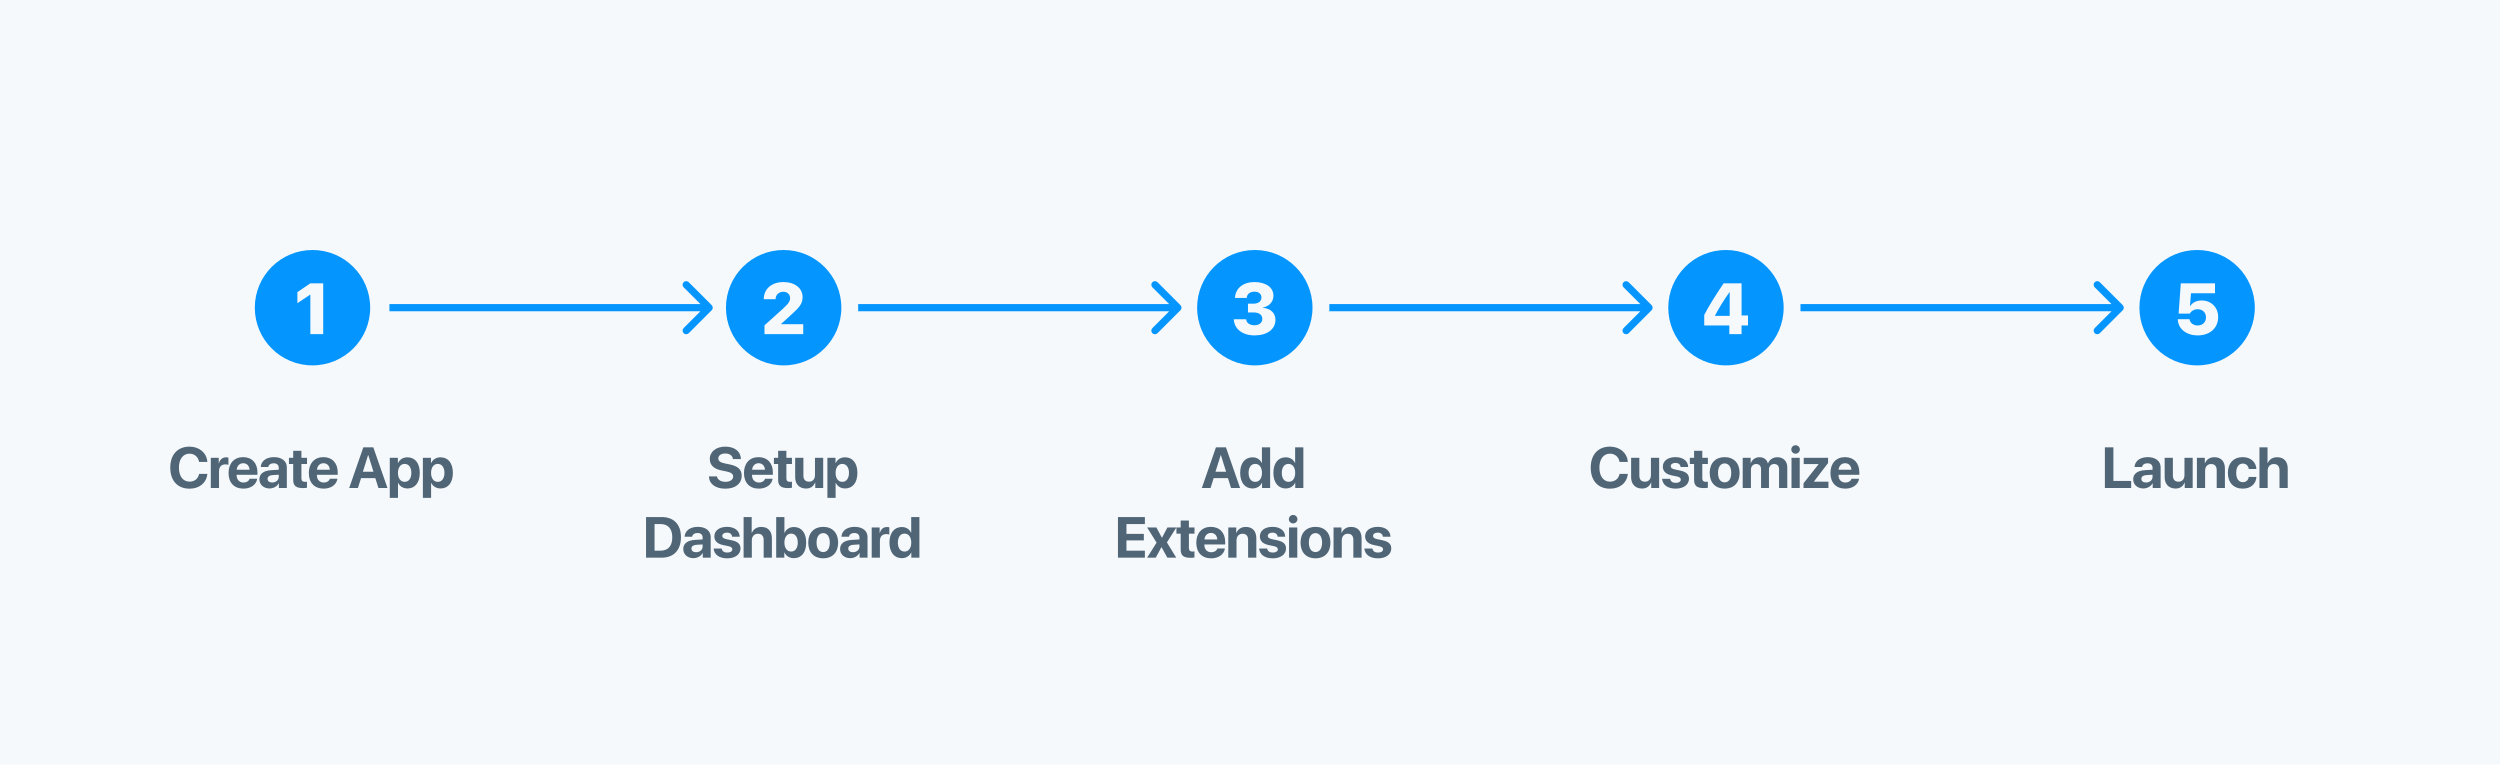
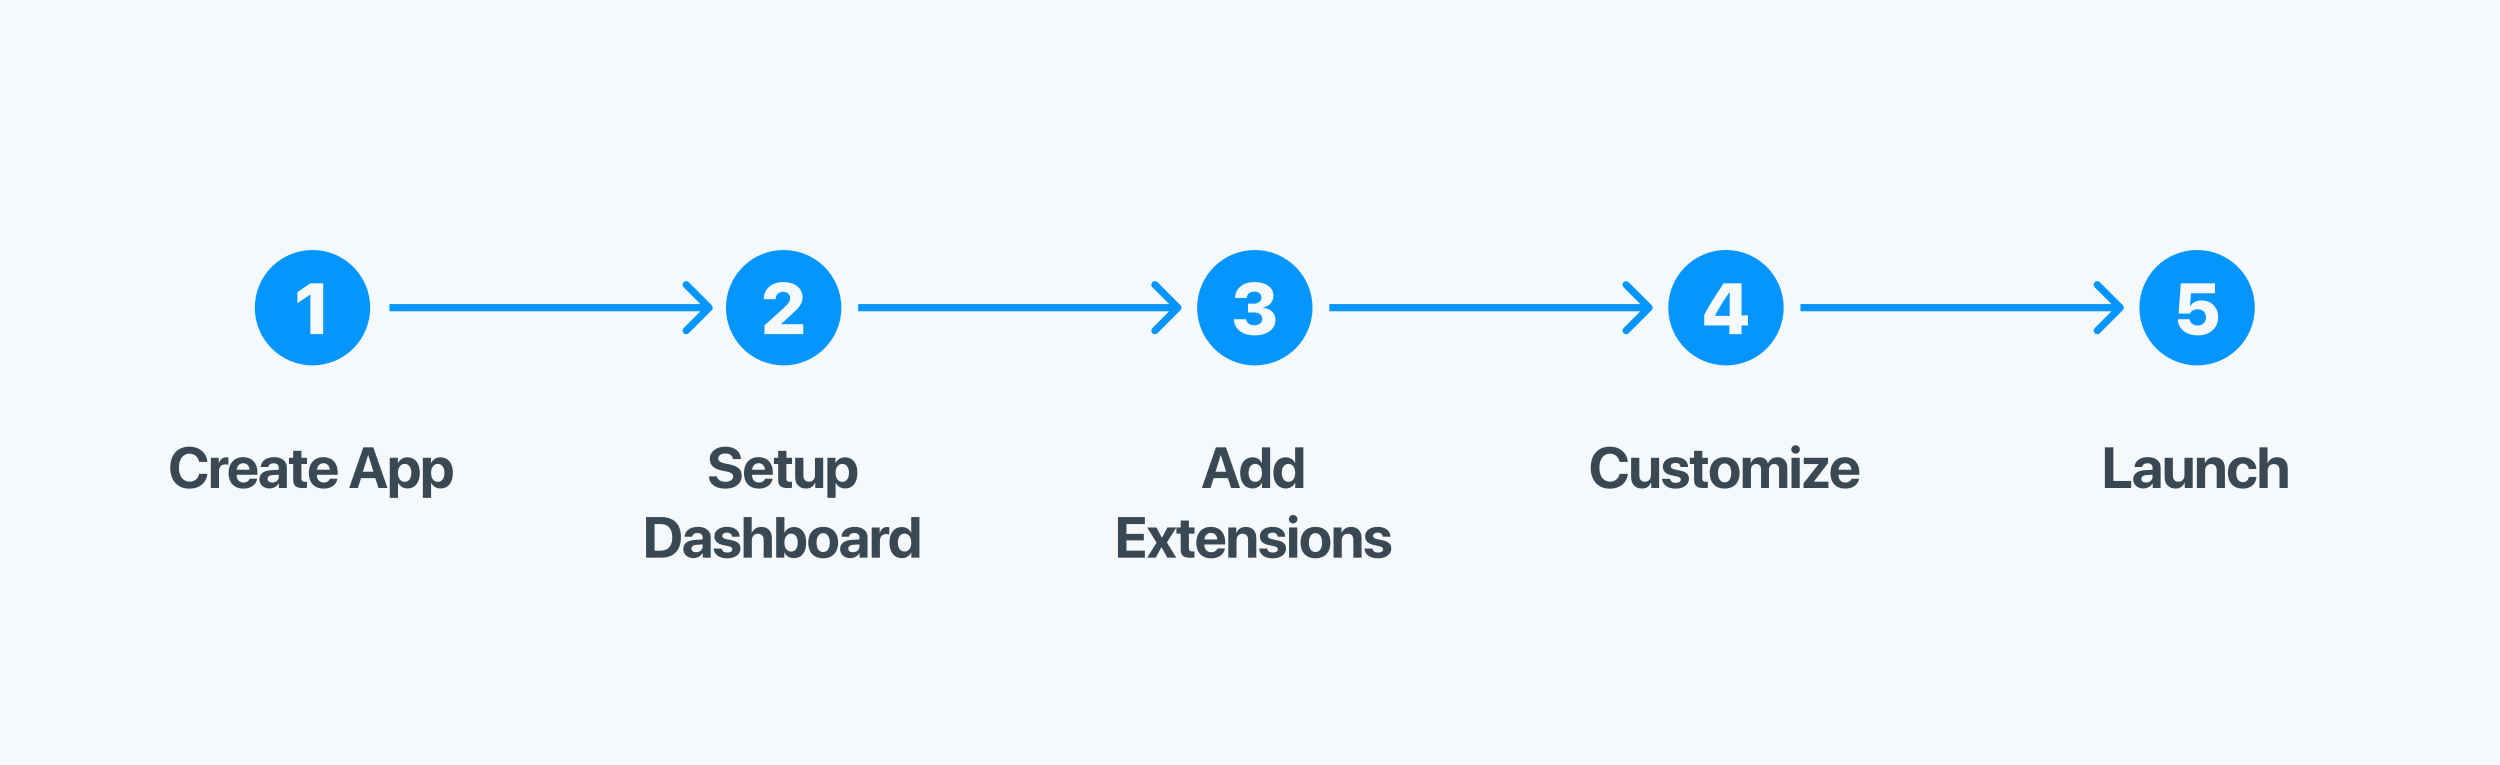
<svg xmlns="http://www.w3.org/2000/svg" width="1040" height="318" viewBox="0 0 1040 318" fill="none">
  <rect width="1040" height="318" fill="#F6F9FC" />
-   <path d="M78.832 203.293C82.98 203.293 85.875 200.902 86.273 197.129H82.828C82.453 199.133 80.941 200.363 78.844 200.363C76.137 200.363 74.437 198.137 74.437 194.527C74.437 190.965 76.16 188.727 78.832 188.727C80.894 188.727 82.488 190.086 82.816 192.16H86.262C85.992 188.375 82.898 185.797 78.832 185.797C73.933 185.797 70.828 189.09 70.828 194.539C70.828 200 73.91 203.293 78.832 203.293ZM87.692 203H91.114V195.98C91.114 194.211 92.098 193.18 93.785 193.18C94.278 193.18 94.746 193.262 95.028 193.379V190.367C94.793 190.297 94.453 190.238 94.055 190.238C92.578 190.238 91.512 191.105 91.067 192.699H90.996V190.438H87.692V203ZM101.169 192.699C102.692 192.699 103.735 193.801 103.805 195.406H98.473C98.591 193.836 99.669 192.699 101.169 192.699ZM103.852 199.156C103.536 200.117 102.575 200.738 101.321 200.738C99.575 200.738 98.438 199.508 98.438 197.715V197.504H107.098V196.461C107.098 192.641 104.79 190.168 101.134 190.168C97.419 190.168 95.075 192.77 95.075 196.777C95.075 200.797 97.395 203.27 101.263 203.27C104.368 203.27 106.618 201.617 106.993 199.156H103.852ZM113.24 200.727C112.079 200.727 111.306 200.141 111.306 199.203C111.306 198.312 112.033 197.738 113.31 197.645L115.958 197.48V198.395C115.958 199.754 114.728 200.727 113.24 200.727ZM112.115 203.199C113.685 203.199 115.243 202.414 115.947 201.078H116.017V203H119.322V194.363C119.322 191.832 117.224 190.168 114.001 190.168C110.673 190.168 108.599 191.844 108.47 194.281H111.599C111.763 193.355 112.572 192.723 113.849 192.723C115.138 192.723 115.958 193.402 115.958 194.574V195.406L112.794 195.594C109.665 195.781 107.908 197.105 107.908 199.391C107.908 201.652 109.724 203.199 112.115 203.199ZM121.97 187.543V190.438H120.201V193.016H121.97V199.613C121.97 202.062 123.119 203.047 126.072 203.047C126.763 203.047 127.349 202.988 127.701 202.906V200.387C127.49 200.422 127.174 200.445 126.869 200.445C125.861 200.445 125.392 199.988 125.392 199.027V193.016H127.713V190.438H125.392V187.543H121.97ZM134.557 192.699C136.08 192.699 137.123 193.801 137.194 195.406H131.862C131.979 193.836 133.057 192.699 134.557 192.699ZM137.24 199.156C136.924 200.117 135.963 200.738 134.709 200.738C132.963 200.738 131.826 199.508 131.826 197.715V197.504H140.487V196.461C140.487 192.641 138.178 190.168 134.522 190.168C130.807 190.168 128.463 192.77 128.463 196.777C128.463 200.797 130.783 203.27 134.651 203.27C137.756 203.27 140.006 201.617 140.381 199.156H137.24ZM157.421 203H161.183L155.3 186.09H151.14L145.269 203H148.902L150.191 198.898H156.132L157.421 203ZM153.12 189.324H153.202L155.37 196.25H150.952L153.12 189.324ZM169.48 190.238C167.664 190.238 166.269 191.152 165.59 192.629H165.519V190.438H162.144V207.102H165.566V200.891H165.636C166.304 202.309 167.711 203.199 169.539 203.199C172.679 203.199 174.625 200.762 174.625 196.719C174.625 192.664 172.668 190.238 169.48 190.238ZM168.332 200.445C166.656 200.445 165.554 198.992 165.554 196.719C165.554 194.469 166.656 192.98 168.332 192.98C170.043 192.98 171.121 194.445 171.121 196.719C171.121 199.004 170.043 200.445 168.332 200.445ZM183.25 190.238C181.434 190.238 180.039 191.152 179.36 192.629H179.289V190.438H175.914V207.102H179.336V200.891H179.406C180.074 202.309 181.481 203.199 183.309 203.199C186.449 203.199 188.395 200.762 188.395 196.719C188.395 192.664 186.438 190.238 183.25 190.238ZM182.102 200.445C180.426 200.445 179.324 198.992 179.324 196.719C179.324 194.469 180.426 192.98 182.102 192.98C183.813 192.98 184.891 194.445 184.891 196.719C184.891 199.004 183.813 200.445 182.102 200.445Z" fill="#506677" />
+   <path d="M78.832 203.293C82.98 203.293 85.875 200.902 86.273 197.129H82.828C82.453 199.133 80.941 200.363 78.844 200.363C76.137 200.363 74.437 198.137 74.437 194.527C74.437 190.965 76.16 188.727 78.832 188.727C80.894 188.727 82.488 190.086 82.816 192.16H86.262C85.992 188.375 82.898 185.797 78.832 185.797C73.933 185.797 70.828 189.09 70.828 194.539C70.828 200 73.91 203.293 78.832 203.293ZM87.692 203H91.114V195.98C91.114 194.211 92.098 193.18 93.785 193.18C94.278 193.18 94.746 193.262 95.028 193.379V190.367C94.793 190.297 94.453 190.238 94.055 190.238C92.578 190.238 91.512 191.105 91.067 192.699H90.996V190.438H87.692V203ZM101.169 192.699C102.692 192.699 103.735 193.801 103.805 195.406H98.473C98.591 193.836 99.669 192.699 101.169 192.699ZM103.852 199.156C103.536 200.117 102.575 200.738 101.321 200.738C99.575 200.738 98.438 199.508 98.438 197.715V197.504H107.098V196.461C107.098 192.641 104.79 190.168 101.134 190.168C97.419 190.168 95.075 192.77 95.075 196.777C95.075 200.797 97.395 203.27 101.263 203.27C104.368 203.27 106.618 201.617 106.993 199.156H103.852ZM113.24 200.727C112.079 200.727 111.306 200.141 111.306 199.203C111.306 198.312 112.033 197.738 113.31 197.645L115.958 197.48V198.395C115.958 199.754 114.728 200.727 113.24 200.727ZM112.115 203.199C113.685 203.199 115.243 202.414 115.947 201.078H116.017V203H119.322V194.363C119.322 191.832 117.224 190.168 114.001 190.168C110.673 190.168 108.599 191.844 108.47 194.281H111.599C111.763 193.355 112.572 192.723 113.849 192.723C115.138 192.723 115.958 193.402 115.958 194.574V195.406L112.794 195.594C109.665 195.781 107.908 197.105 107.908 199.391C107.908 201.652 109.724 203.199 112.115 203.199ZM121.97 187.543V190.438H120.201V193.016H121.97V199.613C121.97 202.062 123.119 203.047 126.072 203.047C126.763 203.047 127.349 202.988 127.701 202.906V200.387C127.49 200.422 127.174 200.445 126.869 200.445C125.861 200.445 125.392 199.988 125.392 199.027V193.016H127.713V190.438H125.392V187.543H121.97ZM134.557 192.699C136.08 192.699 137.123 193.801 137.194 195.406H131.862C131.979 193.836 133.057 192.699 134.557 192.699ZM137.24 199.156C136.924 200.117 135.963 200.738 134.709 200.738C132.963 200.738 131.826 199.508 131.826 197.715V197.504H140.487V196.461C140.487 192.641 138.178 190.168 134.522 190.168C130.807 190.168 128.463 192.77 128.463 196.777C128.463 200.797 130.783 203.27 134.651 203.27C137.756 203.27 140.006 201.617 140.381 199.156H137.24ZM157.421 203H161.183L155.3 186.09H151.14L145.269 203H148.902L150.191 198.898H156.132L157.421 203ZM153.12 189.324H153.202L155.37 196.25H150.952L153.12 189.324ZM169.48 190.238C167.664 190.238 166.269 191.152 165.59 192.629H165.519V190.438H162.144V207.102H165.566V200.891H165.636C166.304 202.309 167.711 203.199 169.539 203.199C172.679 203.199 174.625 200.762 174.625 196.719C174.625 192.664 172.668 190.238 169.48 190.238ZM168.332 200.445C166.656 200.445 165.554 198.992 165.554 196.719C165.554 194.469 166.656 192.98 168.332 192.98C170.043 192.98 171.121 194.445 171.121 196.719C171.121 199.004 170.043 200.445 168.332 200.445ZM183.25 190.238C181.434 190.238 180.039 191.152 179.36 192.629H179.289V190.438H175.914V207.102H179.336V200.891H179.406C180.074 202.309 181.481 203.199 183.309 203.199C186.449 203.199 188.395 200.762 188.395 196.719C188.395 192.664 186.438 190.238 183.25 190.238ZM182.102 200.445C180.426 200.445 179.324 198.992 179.324 196.719C179.324 194.469 180.426 192.98 182.102 192.98C183.813 192.98 184.891 194.445 184.891 196.719C184.891 199.004 183.813 200.445 182.102 200.445Z" fill="#3a4854" />
  <circle cx="130" cy="128" r="24" fill="#0495FE" />
  <path d="M129.106 139H134.453V117.862H129.092L123.716 121.524V126.124L129.004 122.579H129.106V139Z" fill="#F6F9FC" />
-   <path d="M294.907 198.172C295.013 201.359 297.696 203.293 301.727 203.293C305.958 203.293 308.548 201.195 308.548 197.891C308.548 195.324 306.989 193.883 303.415 193.168L301.622 192.805C299.63 192.406 298.809 191.762 298.809 190.719C298.809 189.477 299.981 188.656 301.727 188.656C303.509 188.656 304.763 189.523 304.88 190.965H308.22C308.161 187.859 305.677 185.797 301.727 185.797C297.966 185.797 295.27 187.848 295.27 190.941C295.27 193.461 296.923 195.078 300.298 195.746L302.079 196.098C304.2 196.531 304.997 197.164 304.997 198.277C304.997 199.52 303.708 200.434 301.821 200.434C299.899 200.434 298.47 199.59 298.247 198.172H294.907ZM315.579 192.699C317.103 192.699 318.146 193.801 318.216 195.406H312.884C313.001 193.836 314.079 192.699 315.579 192.699ZM318.263 199.156C317.947 200.117 316.986 200.738 315.732 200.738C313.986 200.738 312.849 199.508 312.849 197.715V197.504H321.509V196.461C321.509 192.641 319.2 190.168 315.544 190.168C311.829 190.168 309.486 192.77 309.486 196.777C309.486 200.797 311.806 203.27 315.673 203.27C318.779 203.27 321.029 201.617 321.404 199.156H318.263ZM323.713 187.543V190.438H321.943V193.016H323.713V199.613C323.713 202.062 324.861 203.047 327.814 203.047C328.506 203.047 329.092 202.988 329.443 202.906V200.387C329.232 200.422 328.916 200.445 328.611 200.445C327.603 200.445 327.135 199.988 327.135 199.027V193.016H329.455V190.438H327.135V187.543H323.713ZM342.451 190.438H339.03V197.633C339.03 199.297 338.08 200.387 336.557 200.387C335.045 200.387 334.213 199.496 334.213 197.82V190.438H330.791V198.535C330.791 201.465 332.596 203.234 335.315 203.234C337.213 203.234 338.455 202.32 339.076 200.738H339.147V203H342.451V190.438ZM351.534 190.238C349.717 190.238 348.323 191.152 347.643 192.629H347.573V190.438H344.198V207.102H347.62V200.891H347.69C348.358 202.309 349.764 203.199 351.592 203.199C354.733 203.199 356.678 200.762 356.678 196.719C356.678 192.664 354.721 190.238 351.534 190.238ZM350.385 200.445C348.71 200.445 347.608 198.992 347.608 196.719C347.608 194.469 348.71 192.98 350.385 192.98C352.096 192.98 353.175 194.445 353.175 196.719C353.175 199.004 352.096 200.445 350.385 200.445ZM268.756 215.09V232H275.213C280.287 232 283.275 228.848 283.275 223.48C283.275 218.113 280.287 215.09 275.213 215.09H268.756ZM272.295 218.008H274.791C277.908 218.008 279.666 219.953 279.666 223.492C279.666 227.148 277.955 229.07 274.791 229.07H272.295V218.008ZM289.569 229.727C288.409 229.727 287.635 229.141 287.635 228.203C287.635 227.312 288.362 226.738 289.639 226.645L292.288 226.48V227.395C292.288 228.754 291.057 229.727 289.569 229.727ZM288.444 232.199C290.014 232.199 291.573 231.414 292.276 230.078H292.346V232H295.651V223.363C295.651 220.832 293.553 219.168 290.331 219.168C287.002 219.168 284.928 220.844 284.799 223.281H287.928C288.092 222.355 288.901 221.723 290.178 221.723C291.467 221.723 292.288 222.402 292.288 223.574V224.406L289.124 224.594C285.995 224.781 284.237 226.105 284.237 228.391C284.237 230.652 286.053 232.199 288.444 232.199ZM297.175 223.129C297.175 225.016 298.405 226.234 300.831 226.75L302.976 227.195C304.206 227.477 304.64 227.852 304.64 228.52C304.64 229.34 303.843 229.867 302.554 229.867C301.194 229.867 300.409 229.281 300.198 228.18H296.858C297.081 230.652 299.085 232.27 302.554 232.27C305.788 232.27 308.05 230.641 308.05 228.168C308.05 226.328 306.972 225.297 304.347 224.746L302.202 224.289C300.937 224.02 300.468 223.586 300.468 222.941C300.468 222.109 301.253 221.57 302.437 221.57C303.702 221.57 304.464 222.262 304.569 223.281H307.722C307.651 220.82 305.659 219.168 302.437 219.168C299.237 219.168 297.175 220.738 297.175 223.129ZM309.339 232H312.761V224.828C312.761 223.176 313.71 222.039 315.328 222.039C316.886 222.039 317.683 223.023 317.683 224.641V232H321.105V223.914C321.105 221.008 319.511 219.203 316.722 219.203C314.812 219.203 313.441 220.094 312.773 221.676H312.703V215.09H309.339V232ZM330.281 232.199C333.445 232.199 335.379 229.762 335.379 225.719C335.379 221.664 333.434 219.238 330.27 219.238C328.477 219.238 327.082 220.129 326.391 221.617H326.32V215.09H322.898V232H326.273V229.844H326.344C327.035 231.309 328.441 232.199 330.281 232.199ZM329.098 221.98C330.797 221.98 331.875 223.434 331.875 225.719C331.875 228.016 330.809 229.445 329.098 229.445C327.434 229.445 326.309 227.992 326.309 225.719C326.309 223.469 327.445 221.98 329.098 221.98ZM342.446 232.27C346.243 232.27 348.668 229.844 348.668 225.707C348.668 221.629 346.207 219.168 342.446 219.168C338.684 219.168 336.223 221.641 336.223 225.707C336.223 229.832 338.649 232.27 342.446 232.27ZM342.446 229.656C340.758 229.656 339.692 228.238 339.692 225.719C339.692 223.223 340.782 221.781 342.446 221.781C344.11 221.781 345.188 223.223 345.188 225.719C345.188 228.238 344.122 229.656 342.446 229.656ZM354.81 229.727C353.649 229.727 352.876 229.141 352.876 228.203C352.876 227.312 353.603 226.738 354.88 226.645L357.528 226.48V227.395C357.528 228.754 356.298 229.727 354.81 229.727ZM353.685 232.199C355.255 232.199 356.813 231.414 357.517 230.078H357.587V232H360.892V223.363C360.892 220.832 358.794 219.168 355.571 219.168C352.243 219.168 350.169 220.844 350.04 223.281H353.169C353.333 222.355 354.142 221.723 355.419 221.723C356.708 221.723 357.528 222.402 357.528 223.574V224.406L354.364 224.594C351.235 224.781 349.478 226.105 349.478 228.391C349.478 230.652 351.294 232.199 353.685 232.199ZM362.626 232H366.048V224.98C366.048 223.211 367.033 222.18 368.72 222.18C369.212 222.18 369.681 222.262 369.962 222.379V219.367C369.728 219.297 369.388 219.238 368.99 219.238C367.513 219.238 366.447 220.105 366.001 221.699H365.931V219.438H362.626V232ZM375.131 232.199C376.982 232.199 378.435 231.227 379.045 229.844H379.103V232H382.478V215.09H379.057V221.594H378.986C378.377 220.199 376.971 219.238 375.154 219.238C372.002 219.238 370.01 221.711 370.01 225.695C370.01 229.715 371.99 232.199 375.131 232.199ZM376.291 221.98C377.99 221.98 379.08 223.434 379.08 225.719C379.08 228.016 377.99 229.445 376.291 229.445C374.568 229.445 373.514 228.027 373.514 225.719C373.514 223.422 374.568 221.98 376.291 221.98Z" fill="#506677" />
+   <path d="M294.907 198.172C295.013 201.359 297.696 203.293 301.727 203.293C305.958 203.293 308.548 201.195 308.548 197.891C308.548 195.324 306.989 193.883 303.415 193.168L301.622 192.805C299.63 192.406 298.809 191.762 298.809 190.719C298.809 189.477 299.981 188.656 301.727 188.656C303.509 188.656 304.763 189.523 304.88 190.965H308.22C308.161 187.859 305.677 185.797 301.727 185.797C297.966 185.797 295.27 187.848 295.27 190.941C295.27 193.461 296.923 195.078 300.298 195.746L302.079 196.098C304.2 196.531 304.997 197.164 304.997 198.277C304.997 199.52 303.708 200.434 301.821 200.434C299.899 200.434 298.47 199.59 298.247 198.172H294.907ZM315.579 192.699C317.103 192.699 318.146 193.801 318.216 195.406H312.884C313.001 193.836 314.079 192.699 315.579 192.699ZM318.263 199.156C317.947 200.117 316.986 200.738 315.732 200.738C313.986 200.738 312.849 199.508 312.849 197.715V197.504H321.509V196.461C321.509 192.641 319.2 190.168 315.544 190.168C311.829 190.168 309.486 192.77 309.486 196.777C309.486 200.797 311.806 203.27 315.673 203.27C318.779 203.27 321.029 201.617 321.404 199.156H318.263ZM323.713 187.543V190.438H321.943V193.016H323.713V199.613C323.713 202.062 324.861 203.047 327.814 203.047C328.506 203.047 329.092 202.988 329.443 202.906V200.387C329.232 200.422 328.916 200.445 328.611 200.445C327.603 200.445 327.135 199.988 327.135 199.027V193.016H329.455V190.438H327.135V187.543H323.713ZM342.451 190.438H339.03V197.633C339.03 199.297 338.08 200.387 336.557 200.387C335.045 200.387 334.213 199.496 334.213 197.82V190.438H330.791V198.535C330.791 201.465 332.596 203.234 335.315 203.234C337.213 203.234 338.455 202.32 339.076 200.738H339.147V203H342.451V190.438ZM351.534 190.238C349.717 190.238 348.323 191.152 347.643 192.629H347.573V190.438H344.198V207.102H347.62V200.891H347.69C348.358 202.309 349.764 203.199 351.592 203.199C354.733 203.199 356.678 200.762 356.678 196.719C356.678 192.664 354.721 190.238 351.534 190.238ZM350.385 200.445C348.71 200.445 347.608 198.992 347.608 196.719C347.608 194.469 348.71 192.98 350.385 192.98C352.096 192.98 353.175 194.445 353.175 196.719C353.175 199.004 352.096 200.445 350.385 200.445ZM268.756 215.09V232H275.213C280.287 232 283.275 228.848 283.275 223.48C283.275 218.113 280.287 215.09 275.213 215.09H268.756ZM272.295 218.008H274.791C277.908 218.008 279.666 219.953 279.666 223.492C279.666 227.148 277.955 229.07 274.791 229.07H272.295V218.008ZM289.569 229.727C288.409 229.727 287.635 229.141 287.635 228.203C287.635 227.312 288.362 226.738 289.639 226.645L292.288 226.48V227.395C292.288 228.754 291.057 229.727 289.569 229.727ZM288.444 232.199C290.014 232.199 291.573 231.414 292.276 230.078H292.346V232H295.651V223.363C295.651 220.832 293.553 219.168 290.331 219.168C287.002 219.168 284.928 220.844 284.799 223.281H287.928C288.092 222.355 288.901 221.723 290.178 221.723C291.467 221.723 292.288 222.402 292.288 223.574V224.406L289.124 224.594C285.995 224.781 284.237 226.105 284.237 228.391C284.237 230.652 286.053 232.199 288.444 232.199ZM297.175 223.129C297.175 225.016 298.405 226.234 300.831 226.75L302.976 227.195C304.206 227.477 304.64 227.852 304.64 228.52C304.64 229.34 303.843 229.867 302.554 229.867C301.194 229.867 300.409 229.281 300.198 228.18H296.858C297.081 230.652 299.085 232.27 302.554 232.27C305.788 232.27 308.05 230.641 308.05 228.168C308.05 226.328 306.972 225.297 304.347 224.746L302.202 224.289C300.937 224.02 300.468 223.586 300.468 222.941C300.468 222.109 301.253 221.57 302.437 221.57C303.702 221.57 304.464 222.262 304.569 223.281H307.722C307.651 220.82 305.659 219.168 302.437 219.168C299.237 219.168 297.175 220.738 297.175 223.129ZM309.339 232H312.761V224.828C312.761 223.176 313.71 222.039 315.328 222.039C316.886 222.039 317.683 223.023 317.683 224.641V232H321.105V223.914C321.105 221.008 319.511 219.203 316.722 219.203C314.812 219.203 313.441 220.094 312.773 221.676H312.703V215.09H309.339V232ZM330.281 232.199C333.445 232.199 335.379 229.762 335.379 225.719C335.379 221.664 333.434 219.238 330.27 219.238C328.477 219.238 327.082 220.129 326.391 221.617H326.32V215.09H322.898V232H326.273V229.844H326.344C327.035 231.309 328.441 232.199 330.281 232.199ZM329.098 221.98C330.797 221.98 331.875 223.434 331.875 225.719C331.875 228.016 330.809 229.445 329.098 229.445C327.434 229.445 326.309 227.992 326.309 225.719C326.309 223.469 327.445 221.98 329.098 221.98ZM342.446 232.27C346.243 232.27 348.668 229.844 348.668 225.707C348.668 221.629 346.207 219.168 342.446 219.168C338.684 219.168 336.223 221.641 336.223 225.707C336.223 229.832 338.649 232.27 342.446 232.27ZM342.446 229.656C340.758 229.656 339.692 228.238 339.692 225.719C339.692 223.223 340.782 221.781 342.446 221.781C344.11 221.781 345.188 223.223 345.188 225.719C345.188 228.238 344.122 229.656 342.446 229.656ZM354.81 229.727C353.649 229.727 352.876 229.141 352.876 228.203C352.876 227.312 353.603 226.738 354.88 226.645L357.528 226.48V227.395C357.528 228.754 356.298 229.727 354.81 229.727ZM353.685 232.199C355.255 232.199 356.813 231.414 357.517 230.078H357.587V232H360.892V223.363C360.892 220.832 358.794 219.168 355.571 219.168C352.243 219.168 350.169 220.844 350.04 223.281H353.169C353.333 222.355 354.142 221.723 355.419 221.723C356.708 221.723 357.528 222.402 357.528 223.574V224.406L354.364 224.594C351.235 224.781 349.478 226.105 349.478 228.391C349.478 230.652 351.294 232.199 353.685 232.199ZM362.626 232H366.048V224.98C366.048 223.211 367.033 222.18 368.72 222.18C369.212 222.18 369.681 222.262 369.962 222.379V219.367C369.728 219.297 369.388 219.238 368.99 219.238C367.513 219.238 366.447 220.105 366.001 221.699H365.931V219.438H362.626V232ZM375.131 232.199C376.982 232.199 378.435 231.227 379.045 229.844H379.103V232H382.478V215.09H379.057V221.594H378.986C378.377 220.199 376.971 219.238 375.154 219.238C372.002 219.238 370.01 221.711 370.01 225.695C370.01 229.715 371.99 232.199 375.131 232.199ZM376.291 221.98C377.99 221.98 379.08 223.434 379.08 225.719C379.08 228.016 377.99 229.445 376.291 229.445C374.568 229.445 373.514 228.027 373.514 225.719C373.514 223.422 374.568 221.98 376.291 221.98Z" fill="#3a4854" />
  <circle cx="326" cy="128" r="24" fill="#0495FE" />
  <path d="M317.724 124.469H322.646C322.646 122.608 324.037 121.378 325.883 121.378C327.523 121.378 328.681 122.462 328.681 123.985C328.681 125.289 328.139 126.241 325.531 128.585L318.031 135.338V139H334.145V134.869H324.945V134.767L329.076 131.002C332.504 127.896 333.881 126.358 333.881 123.634C333.881 119.942 330.731 117.335 325.883 117.335C321.02 117.335 317.724 120.191 317.724 124.469Z" fill="#F6F9FC" />
-   <path d="M512.113 203H515.875L509.992 186.09H505.832L499.96 203H503.593L504.882 198.898H510.824L512.113 203ZM507.812 189.324H507.894L510.062 196.25H505.644L507.812 189.324ZM521.031 203.199C522.883 203.199 524.336 202.227 524.945 200.844H525.004V203H528.379V186.09H524.957V192.594H524.887C524.277 191.199 522.871 190.238 521.055 190.238C517.902 190.238 515.91 192.711 515.91 196.695C515.91 200.715 517.891 203.199 521.031 203.199ZM522.191 192.98C523.891 192.98 524.98 194.434 524.98 196.719C524.98 199.016 523.891 200.445 522.191 200.445C520.469 200.445 519.414 199.027 519.414 196.719C519.414 194.422 520.469 192.98 522.191 192.98ZM534.848 203.199C536.7 203.199 538.153 202.227 538.762 200.844H538.821V203H542.196V186.09H538.774V192.594H538.704C538.094 191.199 536.688 190.238 534.872 190.238C531.719 190.238 529.727 192.711 529.727 196.695C529.727 200.715 531.708 203.199 534.848 203.199ZM536.008 192.98C537.708 192.98 538.797 194.434 538.797 196.719C538.797 199.016 537.708 200.445 536.008 200.445C534.286 200.445 533.231 199.027 533.231 196.719C533.231 194.422 534.286 192.98 536.008 192.98ZM476.269 229.07H468.605V224.805H475.836V222.086H468.605V218.008H476.269V215.09H465.066V232H476.269V229.07ZM483.219 227.641L485.61 232H489.325L485.434 225.648L489.36 219.438H485.633L483.407 223.68H483.336L481.075 219.438H477.219L481.133 225.742L477.196 232H480.793L483.149 227.641H483.219ZM491.165 216.543V219.438H489.395V222.016H491.165V228.613C491.165 231.062 492.313 232.047 495.266 232.047C495.958 232.047 496.544 231.988 496.895 231.906V229.387C496.684 229.422 496.368 229.445 496.063 229.445C495.055 229.445 494.587 228.988 494.587 228.027V222.016H496.907V219.438H494.587V216.543H491.165ZM503.751 221.699C505.275 221.699 506.318 222.801 506.388 224.406H501.056C501.173 222.836 502.251 221.699 503.751 221.699ZM506.435 228.156C506.118 229.117 505.158 229.738 503.904 229.738C502.158 229.738 501.021 228.508 501.021 226.715V226.504H509.681V225.461C509.681 221.641 507.372 219.168 503.716 219.168C500.001 219.168 497.658 221.77 497.658 225.777C497.658 229.797 499.978 232.27 503.845 232.27C506.95 232.27 509.2 230.617 509.575 228.156H506.435ZM510.97 232H514.392V224.793C514.392 223.164 515.365 222.039 516.9 222.039C518.435 222.039 519.209 222.977 519.209 224.617V232H522.631V223.902C522.631 220.961 521.06 219.203 518.271 219.203C516.338 219.203 515.013 220.117 514.345 221.676H514.275V219.438H510.97V232ZM524.108 223.129C524.108 225.016 525.338 226.234 527.764 226.75L529.908 227.195C531.139 227.477 531.572 227.852 531.572 228.52C531.572 229.34 530.776 229.867 529.487 229.867C528.127 229.867 527.342 229.281 527.131 228.18H523.791C524.014 230.652 526.018 232.27 529.487 232.27C532.721 232.27 534.983 230.641 534.983 228.168C534.983 226.328 533.905 225.297 531.28 224.746L529.135 224.289C527.869 224.02 527.401 223.586 527.401 222.941C527.401 222.109 528.186 221.57 529.369 221.57C530.635 221.57 531.397 222.262 531.502 223.281H534.655C534.584 220.82 532.592 219.168 529.369 219.168C526.17 219.168 524.108 220.738 524.108 223.129ZM536.249 232H539.671V219.438H536.249V232ZM537.948 217.738C538.944 217.738 539.729 216.941 539.729 215.98C539.729 215.008 538.944 214.223 537.948 214.223C536.952 214.223 536.167 215.008 536.167 215.98C536.167 216.941 536.952 217.738 537.948 217.738ZM547.241 232.27C551.038 232.27 553.464 229.844 553.464 225.707C553.464 221.629 551.003 219.168 547.241 219.168C543.48 219.168 541.019 221.641 541.019 225.707C541.019 229.832 543.445 232.27 547.241 232.27ZM547.241 229.656C545.554 229.656 544.488 228.238 544.488 225.719C544.488 223.223 545.577 221.781 547.241 221.781C548.905 221.781 549.984 223.223 549.984 225.719C549.984 228.238 548.917 229.656 547.241 229.656ZM554.754 232H558.175V224.793C558.175 223.164 559.148 222.039 560.683 222.039C562.218 222.039 562.992 222.977 562.992 224.617V232H566.414V223.902C566.414 220.961 564.843 219.203 562.054 219.203C560.121 219.203 558.797 220.117 558.129 221.676H558.058V219.438H554.754V232ZM567.891 223.129C567.891 225.016 569.121 226.234 571.547 226.75L573.692 227.195C574.922 227.477 575.356 227.852 575.356 228.52C575.356 229.34 574.559 229.867 573.27 229.867C571.91 229.867 571.125 229.281 570.914 228.18H567.574C567.797 230.652 569.801 232.27 573.27 232.27C576.504 232.27 578.766 230.641 578.766 228.168C578.766 226.328 577.688 225.297 575.063 224.746L572.918 224.289C571.652 224.02 571.184 223.586 571.184 222.941C571.184 222.109 571.969 221.57 573.152 221.57C574.418 221.57 575.18 222.262 575.285 223.281H578.438C578.367 220.82 576.375 219.168 573.152 219.168C569.953 219.168 567.891 220.738 567.891 223.129Z" fill="#506677" />
+   <path d="M512.113 203H515.875L509.992 186.09H505.832L499.96 203H503.593L504.882 198.898H510.824L512.113 203ZM507.812 189.324H507.894L510.062 196.25H505.644L507.812 189.324ZM521.031 203.199C522.883 203.199 524.336 202.227 524.945 200.844H525.004V203H528.379V186.09H524.957V192.594H524.887C524.277 191.199 522.871 190.238 521.055 190.238C517.902 190.238 515.91 192.711 515.91 196.695C515.91 200.715 517.891 203.199 521.031 203.199ZM522.191 192.98C523.891 192.98 524.98 194.434 524.98 196.719C524.98 199.016 523.891 200.445 522.191 200.445C520.469 200.445 519.414 199.027 519.414 196.719C519.414 194.422 520.469 192.98 522.191 192.98ZM534.848 203.199C536.7 203.199 538.153 202.227 538.762 200.844H538.821V203H542.196V186.09H538.774V192.594H538.704C538.094 191.199 536.688 190.238 534.872 190.238C531.719 190.238 529.727 192.711 529.727 196.695C529.727 200.715 531.708 203.199 534.848 203.199ZM536.008 192.98C537.708 192.98 538.797 194.434 538.797 196.719C538.797 199.016 537.708 200.445 536.008 200.445C534.286 200.445 533.231 199.027 533.231 196.719C533.231 194.422 534.286 192.98 536.008 192.98ZM476.269 229.07H468.605V224.805H475.836V222.086H468.605V218.008H476.269V215.09H465.066V232H476.269V229.07ZM483.219 227.641L485.61 232H489.325L485.434 225.648L489.36 219.438H485.633L483.407 223.68H483.336L481.075 219.438H477.219L481.133 225.742L477.196 232H480.793L483.149 227.641H483.219ZM491.165 216.543V219.438H489.395V222.016H491.165V228.613C491.165 231.062 492.313 232.047 495.266 232.047C495.958 232.047 496.544 231.988 496.895 231.906V229.387C496.684 229.422 496.368 229.445 496.063 229.445C495.055 229.445 494.587 228.988 494.587 228.027V222.016H496.907V219.438H494.587V216.543H491.165ZM503.751 221.699C505.275 221.699 506.318 222.801 506.388 224.406H501.056C501.173 222.836 502.251 221.699 503.751 221.699ZM506.435 228.156C506.118 229.117 505.158 229.738 503.904 229.738C502.158 229.738 501.021 228.508 501.021 226.715V226.504H509.681V225.461C509.681 221.641 507.372 219.168 503.716 219.168C500.001 219.168 497.658 221.77 497.658 225.777C497.658 229.797 499.978 232.27 503.845 232.27C506.95 232.27 509.2 230.617 509.575 228.156H506.435ZM510.97 232H514.392V224.793C514.392 223.164 515.365 222.039 516.9 222.039C518.435 222.039 519.209 222.977 519.209 224.617V232H522.631V223.902C522.631 220.961 521.06 219.203 518.271 219.203C516.338 219.203 515.013 220.117 514.345 221.676H514.275V219.438H510.97V232ZM524.108 223.129C524.108 225.016 525.338 226.234 527.764 226.75L529.908 227.195C531.139 227.477 531.572 227.852 531.572 228.52C531.572 229.34 530.776 229.867 529.487 229.867C528.127 229.867 527.342 229.281 527.131 228.18H523.791C524.014 230.652 526.018 232.27 529.487 232.27C532.721 232.27 534.983 230.641 534.983 228.168C534.983 226.328 533.905 225.297 531.28 224.746L529.135 224.289C527.869 224.02 527.401 223.586 527.401 222.941C527.401 222.109 528.186 221.57 529.369 221.57C530.635 221.57 531.397 222.262 531.502 223.281H534.655C534.584 220.82 532.592 219.168 529.369 219.168C526.17 219.168 524.108 220.738 524.108 223.129ZM536.249 232H539.671V219.438H536.249V232ZM537.948 217.738C538.944 217.738 539.729 216.941 539.729 215.98C539.729 215.008 538.944 214.223 537.948 214.223C536.952 214.223 536.167 215.008 536.167 215.98C536.167 216.941 536.952 217.738 537.948 217.738ZM547.241 232.27C551.038 232.27 553.464 229.844 553.464 225.707C553.464 221.629 551.003 219.168 547.241 219.168C543.48 219.168 541.019 221.641 541.019 225.707C541.019 229.832 543.445 232.27 547.241 232.27ZM547.241 229.656C545.554 229.656 544.488 228.238 544.488 225.719C544.488 223.223 545.577 221.781 547.241 221.781C548.905 221.781 549.984 223.223 549.984 225.719C549.984 228.238 548.917 229.656 547.241 229.656ZM554.754 232H558.175V224.793C558.175 223.164 559.148 222.039 560.683 222.039C562.218 222.039 562.992 222.977 562.992 224.617V232H566.414V223.902C566.414 220.961 564.843 219.203 562.054 219.203C560.121 219.203 558.797 220.117 558.129 221.676H558.058V219.438H554.754V232ZM567.891 223.129C567.891 225.016 569.121 226.234 571.547 226.75L573.692 227.195C574.922 227.477 575.356 227.852 575.356 228.52C575.356 229.34 574.559 229.867 573.27 229.867C571.91 229.867 571.125 229.281 570.914 228.18H567.574C567.797 230.652 569.801 232.27 573.27 232.27C576.504 232.27 578.766 230.641 578.766 228.168C578.766 226.328 577.688 225.297 575.063 224.746L572.918 224.289C571.652 224.02 571.184 223.586 571.184 222.941C571.184 222.109 571.969 221.57 573.152 221.57C574.418 221.57 575.18 222.262 575.285 223.281H578.438C578.367 220.82 576.375 219.168 573.152 219.168C569.953 219.168 567.891 220.738 567.891 223.129Z" fill="#3a4854" />
  <circle cx="522" cy="128" r="24" fill="#0495FE" />
  <path d="M519.158 129.977H521.458C523.802 129.977 525.12 130.943 525.12 132.701C525.12 134.254 523.787 135.309 521.868 135.309C519.788 135.309 518.514 134.254 518.382 132.818H513.255C513.46 136.876 516.888 139.527 521.868 139.527C527.171 139.527 530.584 136.979 530.584 133.023C530.584 130.167 528.562 128.365 525.369 128.043V127.94C527.786 127.457 529.749 125.729 529.749 123.019C529.749 119.43 526.424 117.335 521.839 117.335C517.166 117.335 513.943 119.884 513.753 123.927H518.631C518.748 122.33 519.979 121.334 521.839 121.334C523.641 121.334 524.754 122.242 524.754 123.78C524.754 125.318 523.494 126.329 521.429 126.329H519.158V129.977Z" fill="#F6F9FC" />
-   <path d="M669.744 203.293C673.893 203.293 676.787 200.902 677.186 197.129H673.74C673.365 199.133 671.854 200.363 669.756 200.363C667.049 200.363 665.35 198.137 665.35 194.527C665.35 190.965 667.072 188.727 669.744 188.727C671.807 188.727 673.4 190.086 673.729 192.16H677.174C676.904 188.375 673.811 185.797 669.744 185.797C664.846 185.797 661.74 189.09 661.74 194.539C661.74 200 664.822 203.293 669.744 203.293ZM690.206 190.438H686.784V197.633C686.784 199.297 685.835 200.387 684.311 200.387C682.799 200.387 681.967 199.496 681.967 197.82V190.438H678.545V198.535C678.545 201.465 680.35 203.234 683.069 203.234C684.967 203.234 686.21 202.32 686.831 200.738H686.901V203H690.206V190.438ZM691.741 194.129C691.741 196.016 692.972 197.234 695.397 197.75L697.542 198.195C698.772 198.477 699.206 198.852 699.206 199.52C699.206 200.34 698.409 200.867 697.12 200.867C695.761 200.867 694.976 200.281 694.765 199.18H691.425C691.647 201.652 693.651 203.27 697.12 203.27C700.355 203.27 702.616 201.641 702.616 199.168C702.616 197.328 701.538 196.297 698.913 195.746L696.769 195.289C695.503 195.02 695.034 194.586 695.034 193.941C695.034 193.109 695.819 192.57 697.003 192.57C698.269 192.57 699.03 193.262 699.136 194.281H702.288C702.218 191.82 700.226 190.168 697.003 190.168C693.804 190.168 691.741 191.738 691.741 194.129ZM704.738 187.543V190.438H702.968V193.016H704.738V199.613C704.738 202.062 705.886 203.047 708.839 203.047C709.531 203.047 710.117 202.988 710.468 202.906V200.387C710.257 200.422 709.941 200.445 709.636 200.445C708.628 200.445 708.16 199.988 708.16 199.027V193.016H710.48V190.438H708.16V187.543H704.738ZM717.453 203.27C721.25 203.27 723.676 200.844 723.676 196.707C723.676 192.629 721.215 190.168 717.453 190.168C713.691 190.168 711.23 192.641 711.23 196.707C711.23 200.832 713.656 203.27 717.453 203.27ZM717.453 200.656C715.766 200.656 714.699 199.238 714.699 196.719C714.699 194.223 715.789 192.781 717.453 192.781C719.117 192.781 720.195 194.223 720.195 196.719C720.195 199.238 719.129 200.656 717.453 200.656ZM724.965 203H728.387V195.418C728.387 194.012 729.266 193.027 730.567 193.027C731.832 193.027 732.594 193.824 732.594 195.172V203H735.887V195.371C735.887 193.977 736.743 193.027 738.043 193.027C739.368 193.027 740.094 193.824 740.094 195.277V203H743.516V194.422C743.516 191.891 741.864 190.203 739.403 190.203C737.563 190.203 736.063 191.199 735.5 192.781H735.43C735.008 191.141 733.743 190.203 731.926 190.203C730.215 190.203 728.868 191.199 728.34 192.711H728.27V190.438H724.965V203ZM745.263 203H748.685V190.438H745.263V203ZM746.962 188.738C747.958 188.738 748.743 187.941 748.743 186.98C748.743 186.008 747.958 185.223 746.962 185.223C745.966 185.223 745.181 186.008 745.181 186.98C745.181 187.941 745.966 188.738 746.962 188.738ZM750.255 203H760.626V200.375H754.603V200.316L760.486 192.605V190.438H750.349V193.051H756.513V193.121L750.255 201.055V203ZM767.553 192.699C769.076 192.699 770.119 193.801 770.189 195.406H764.857C764.975 193.836 766.053 192.699 767.553 192.699ZM770.236 199.156C769.92 200.117 768.959 200.738 767.705 200.738C765.959 200.738 764.822 199.508 764.822 197.715V197.504H773.482V196.461C773.482 192.641 771.174 190.168 767.518 190.168C763.803 190.168 761.459 192.77 761.459 196.777C761.459 200.797 763.779 203.27 767.646 203.27C770.752 203.27 773.002 201.617 773.377 199.156H770.236Z" fill="#506677" />
+   <path d="M669.744 203.293C673.893 203.293 676.787 200.902 677.186 197.129H673.74C673.365 199.133 671.854 200.363 669.756 200.363C667.049 200.363 665.35 198.137 665.35 194.527C665.35 190.965 667.072 188.727 669.744 188.727C671.807 188.727 673.4 190.086 673.729 192.16H677.174C676.904 188.375 673.811 185.797 669.744 185.797C664.846 185.797 661.74 189.09 661.74 194.539C661.74 200 664.822 203.293 669.744 203.293ZM690.206 190.438H686.784V197.633C686.784 199.297 685.835 200.387 684.311 200.387C682.799 200.387 681.967 199.496 681.967 197.82V190.438H678.545V198.535C678.545 201.465 680.35 203.234 683.069 203.234C684.967 203.234 686.21 202.32 686.831 200.738H686.901V203H690.206V190.438ZM691.741 194.129C691.741 196.016 692.972 197.234 695.397 197.75L697.542 198.195C698.772 198.477 699.206 198.852 699.206 199.52C699.206 200.34 698.409 200.867 697.12 200.867C695.761 200.867 694.976 200.281 694.765 199.18H691.425C691.647 201.652 693.651 203.27 697.12 203.27C700.355 203.27 702.616 201.641 702.616 199.168C702.616 197.328 701.538 196.297 698.913 195.746L696.769 195.289C695.503 195.02 695.034 194.586 695.034 193.941C695.034 193.109 695.819 192.57 697.003 192.57C698.269 192.57 699.03 193.262 699.136 194.281H702.288C702.218 191.82 700.226 190.168 697.003 190.168C693.804 190.168 691.741 191.738 691.741 194.129ZM704.738 187.543V190.438H702.968V193.016H704.738V199.613C704.738 202.062 705.886 203.047 708.839 203.047C709.531 203.047 710.117 202.988 710.468 202.906V200.387C710.257 200.422 709.941 200.445 709.636 200.445C708.628 200.445 708.16 199.988 708.16 199.027V193.016H710.48V190.438H708.16V187.543H704.738ZM717.453 203.27C721.25 203.27 723.676 200.844 723.676 196.707C723.676 192.629 721.215 190.168 717.453 190.168C713.691 190.168 711.23 192.641 711.23 196.707C711.23 200.832 713.656 203.27 717.453 203.27ZM717.453 200.656C715.766 200.656 714.699 199.238 714.699 196.719C714.699 194.223 715.789 192.781 717.453 192.781C719.117 192.781 720.195 194.223 720.195 196.719C720.195 199.238 719.129 200.656 717.453 200.656ZM724.965 203H728.387V195.418C728.387 194.012 729.266 193.027 730.567 193.027C731.832 193.027 732.594 193.824 732.594 195.172V203H735.887V195.371C735.887 193.977 736.743 193.027 738.043 193.027C739.368 193.027 740.094 193.824 740.094 195.277V203H743.516V194.422C743.516 191.891 741.864 190.203 739.403 190.203C737.563 190.203 736.063 191.199 735.5 192.781H735.43C735.008 191.141 733.743 190.203 731.926 190.203C730.215 190.203 728.868 191.199 728.34 192.711H728.27V190.438H724.965V203ZM745.263 203H748.685V190.438H745.263V203ZM746.962 188.738C747.958 188.738 748.743 187.941 748.743 186.98C748.743 186.008 747.958 185.223 746.962 185.223C745.966 185.223 745.181 186.008 745.181 186.98C745.181 187.941 745.966 188.738 746.962 188.738ZM750.255 203H760.626V200.375H754.603V200.316L760.486 192.605V190.438H750.349V193.051H756.513V193.121L750.255 201.055V203ZM767.553 192.699C769.076 192.699 770.119 193.801 770.189 195.406H764.857C764.975 193.836 766.053 192.699 767.553 192.699ZM770.236 199.156C769.92 200.117 768.959 200.738 767.705 200.738C765.959 200.738 764.822 199.508 764.822 197.715V197.504H773.482V196.461C773.482 192.641 771.174 190.168 767.518 190.168C763.803 190.168 761.459 192.77 761.459 196.777C761.459 200.797 763.779 203.27 767.646 203.27C770.752 203.27 773.002 201.617 773.377 199.156H770.236Z" fill="#3a4854" />
  <circle cx="718" cy="128" r="24" fill="#0495FE" />
  <path d="M719.406 139H724.489V135.396H727.17V131.222H724.489V117.862H717.019C713.034 123.824 710.822 127.428 708.962 131.017V135.396H719.406V139ZM713.459 131.266C715.158 127.984 716.872 125.26 719.45 121.554H719.553V131.412H713.459V131.266Z" fill="#F6F9FC" />
-   <path d="M886.563 200.07H879.169V186.09H875.63V203H886.563V200.07ZM892.74 200.727C891.579 200.727 890.806 200.141 890.806 199.203C890.806 198.312 891.533 197.738 892.81 197.645L895.458 197.48V198.395C895.458 199.754 894.228 200.727 892.74 200.727ZM891.615 203.199C893.185 203.199 894.743 202.414 895.447 201.078H895.517V203H898.822V194.363C898.822 191.832 896.724 190.168 893.501 190.168C890.173 190.168 888.099 191.844 887.97 194.281H891.099C891.263 193.355 892.072 192.723 893.349 192.723C894.638 192.723 895.458 193.402 895.458 194.574V195.406L892.294 195.594C889.165 195.781 887.408 197.105 887.408 199.391C887.408 201.652 889.224 203.199 891.615 203.199ZM912.158 190.438H908.736V197.633C908.736 199.297 907.787 200.387 906.263 200.387C904.752 200.387 903.92 199.496 903.92 197.82V190.438H900.498V198.535C900.498 201.465 902.303 203.234 905.021 203.234C906.92 203.234 908.162 202.32 908.783 200.738H908.853V203H912.158V190.438ZM913.905 203H917.326V195.793C917.326 194.164 918.299 193.039 919.834 193.039C921.369 193.039 922.143 193.977 922.143 195.617V203H925.565V194.902C925.565 191.961 923.994 190.203 921.205 190.203C919.272 190.203 917.948 191.117 917.28 192.676H917.209V190.438H913.905V203ZM938.667 195.113C938.514 192.266 936.358 190.168 932.96 190.168C929.198 190.168 926.796 192.676 926.796 196.707C926.796 200.809 929.198 203.27 932.983 203.27C936.288 203.27 938.503 201.359 938.678 198.395H935.491C935.28 199.766 934.389 200.586 933.018 200.586C931.319 200.586 930.264 199.18 930.264 196.707C930.264 194.281 931.319 192.852 933.007 192.852C934.413 192.852 935.292 193.789 935.491 195.113H938.667ZM939.933 203H943.355V195.828C943.355 194.176 944.304 193.039 945.921 193.039C947.48 193.039 948.277 194.023 948.277 195.641V203H951.698V194.914C951.698 192.008 950.105 190.203 947.316 190.203C945.405 190.203 944.034 191.094 943.366 192.676H943.296V186.09H939.933V203Z" fill="#506677" />
+   <path d="M886.563 200.07H879.169V186.09H875.63V203H886.563V200.07ZM892.74 200.727C891.579 200.727 890.806 200.141 890.806 199.203C890.806 198.312 891.533 197.738 892.81 197.645L895.458 197.48V198.395C895.458 199.754 894.228 200.727 892.74 200.727ZM891.615 203.199C893.185 203.199 894.743 202.414 895.447 201.078H895.517V203H898.822V194.363C898.822 191.832 896.724 190.168 893.501 190.168C890.173 190.168 888.099 191.844 887.97 194.281H891.099C891.263 193.355 892.072 192.723 893.349 192.723C894.638 192.723 895.458 193.402 895.458 194.574V195.406L892.294 195.594C889.165 195.781 887.408 197.105 887.408 199.391C887.408 201.652 889.224 203.199 891.615 203.199ZM912.158 190.438H908.736V197.633C908.736 199.297 907.787 200.387 906.263 200.387C904.752 200.387 903.92 199.496 903.92 197.82V190.438H900.498V198.535C900.498 201.465 902.303 203.234 905.021 203.234C906.92 203.234 908.162 202.32 908.783 200.738H908.853V203H912.158V190.438ZM913.905 203H917.326V195.793C917.326 194.164 918.299 193.039 919.834 193.039C921.369 193.039 922.143 193.977 922.143 195.617V203H925.565V194.902C925.565 191.961 923.994 190.203 921.205 190.203C919.272 190.203 917.948 191.117 917.28 192.676H917.209V190.438H913.905V203ZM938.667 195.113C938.514 192.266 936.358 190.168 932.96 190.168C929.198 190.168 926.796 192.676 926.796 196.707C926.796 200.809 929.198 203.27 932.983 203.27C936.288 203.27 938.503 201.359 938.678 198.395H935.491C935.28 199.766 934.389 200.586 933.018 200.586C931.319 200.586 930.264 199.18 930.264 196.707C930.264 194.281 931.319 192.852 933.007 192.852C934.413 192.852 935.292 193.789 935.491 195.113H938.667ZM939.933 203H943.355V195.828C943.355 194.176 944.304 193.039 945.921 193.039C947.48 193.039 948.277 194.023 948.277 195.641V203H951.698V194.914C951.698 192.008 950.105 190.203 947.316 190.203C945.405 190.203 944.034 191.094 943.366 192.676H943.296V186.09H939.933V203Z" fill="#3a4854" />
  <circle cx="914" cy="128" r="24" fill="#0495FE" />
  <path d="M914.249 139.527C919.332 139.527 922.76 136.451 922.76 131.881C922.76 127.882 919.889 124.996 915.89 124.996C913.692 124.996 911.964 125.919 911.129 127.34H911.026L911.451 121.993H921.441V117.862H907.218L906.31 130.46H910.968C911.539 129.405 912.696 128.644 914.249 128.644C916.285 128.644 917.691 130.021 917.691 132.013C917.691 134.005 916.3 135.396 914.249 135.396C912.477 135.396 911.1 134.386 910.836 132.789H905.958C906.031 136.744 909.459 139.527 914.249 139.527Z" fill="#F6F9FC" />
  <path d="M296.061 129.061C296.646 128.475 296.646 127.525 296.061 126.939L286.515 117.393C285.929 116.808 284.979 116.808 284.393 117.393C283.808 117.979 283.808 118.929 284.393 119.515L292.879 128L284.393 136.485C283.808 137.071 283.808 138.021 284.393 138.607C284.979 139.192 285.929 139.192 286.515 138.607L296.061 129.061ZM162 129.5H295V126.5H162V129.5Z" fill="#0495FE" />
  <path d="M491.061 129.061C491.646 128.475 491.646 127.525 491.061 126.939L481.515 117.393C480.929 116.808 479.979 116.808 479.393 117.393C478.808 117.979 478.808 118.929 479.393 119.515L487.879 128L479.393 136.485C478.808 137.071 478.808 138.021 479.393 138.607C479.979 139.192 480.929 139.192 481.515 138.607L491.061 129.061ZM357 129.5H490V126.5H357V129.5Z" fill="#0495FE" />
  <path d="M687.061 129.061C687.646 128.475 687.646 127.525 687.061 126.939L677.515 117.393C676.929 116.808 675.979 116.808 675.393 117.393C674.808 117.979 674.808 118.929 675.393 119.515L683.879 128L675.393 136.485C674.808 137.071 674.808 138.021 675.393 138.607C675.979 139.192 676.929 139.192 677.515 138.607L687.061 129.061ZM553 129.5H686V126.5H553V129.5Z" fill="#0495FE" />
  <path d="M883.061 129.061C883.646 128.475 883.646 127.525 883.061 126.939L873.515 117.393C872.929 116.808 871.979 116.808 871.393 117.393C870.808 117.979 870.808 118.929 871.393 119.515L879.879 128L871.393 136.485C870.808 137.071 870.808 138.021 871.393 138.607C871.979 139.192 872.929 139.192 873.515 138.607L883.061 129.061ZM749 129.5H882V126.5H749V129.5Z" fill="#0495FE" />
</svg>
